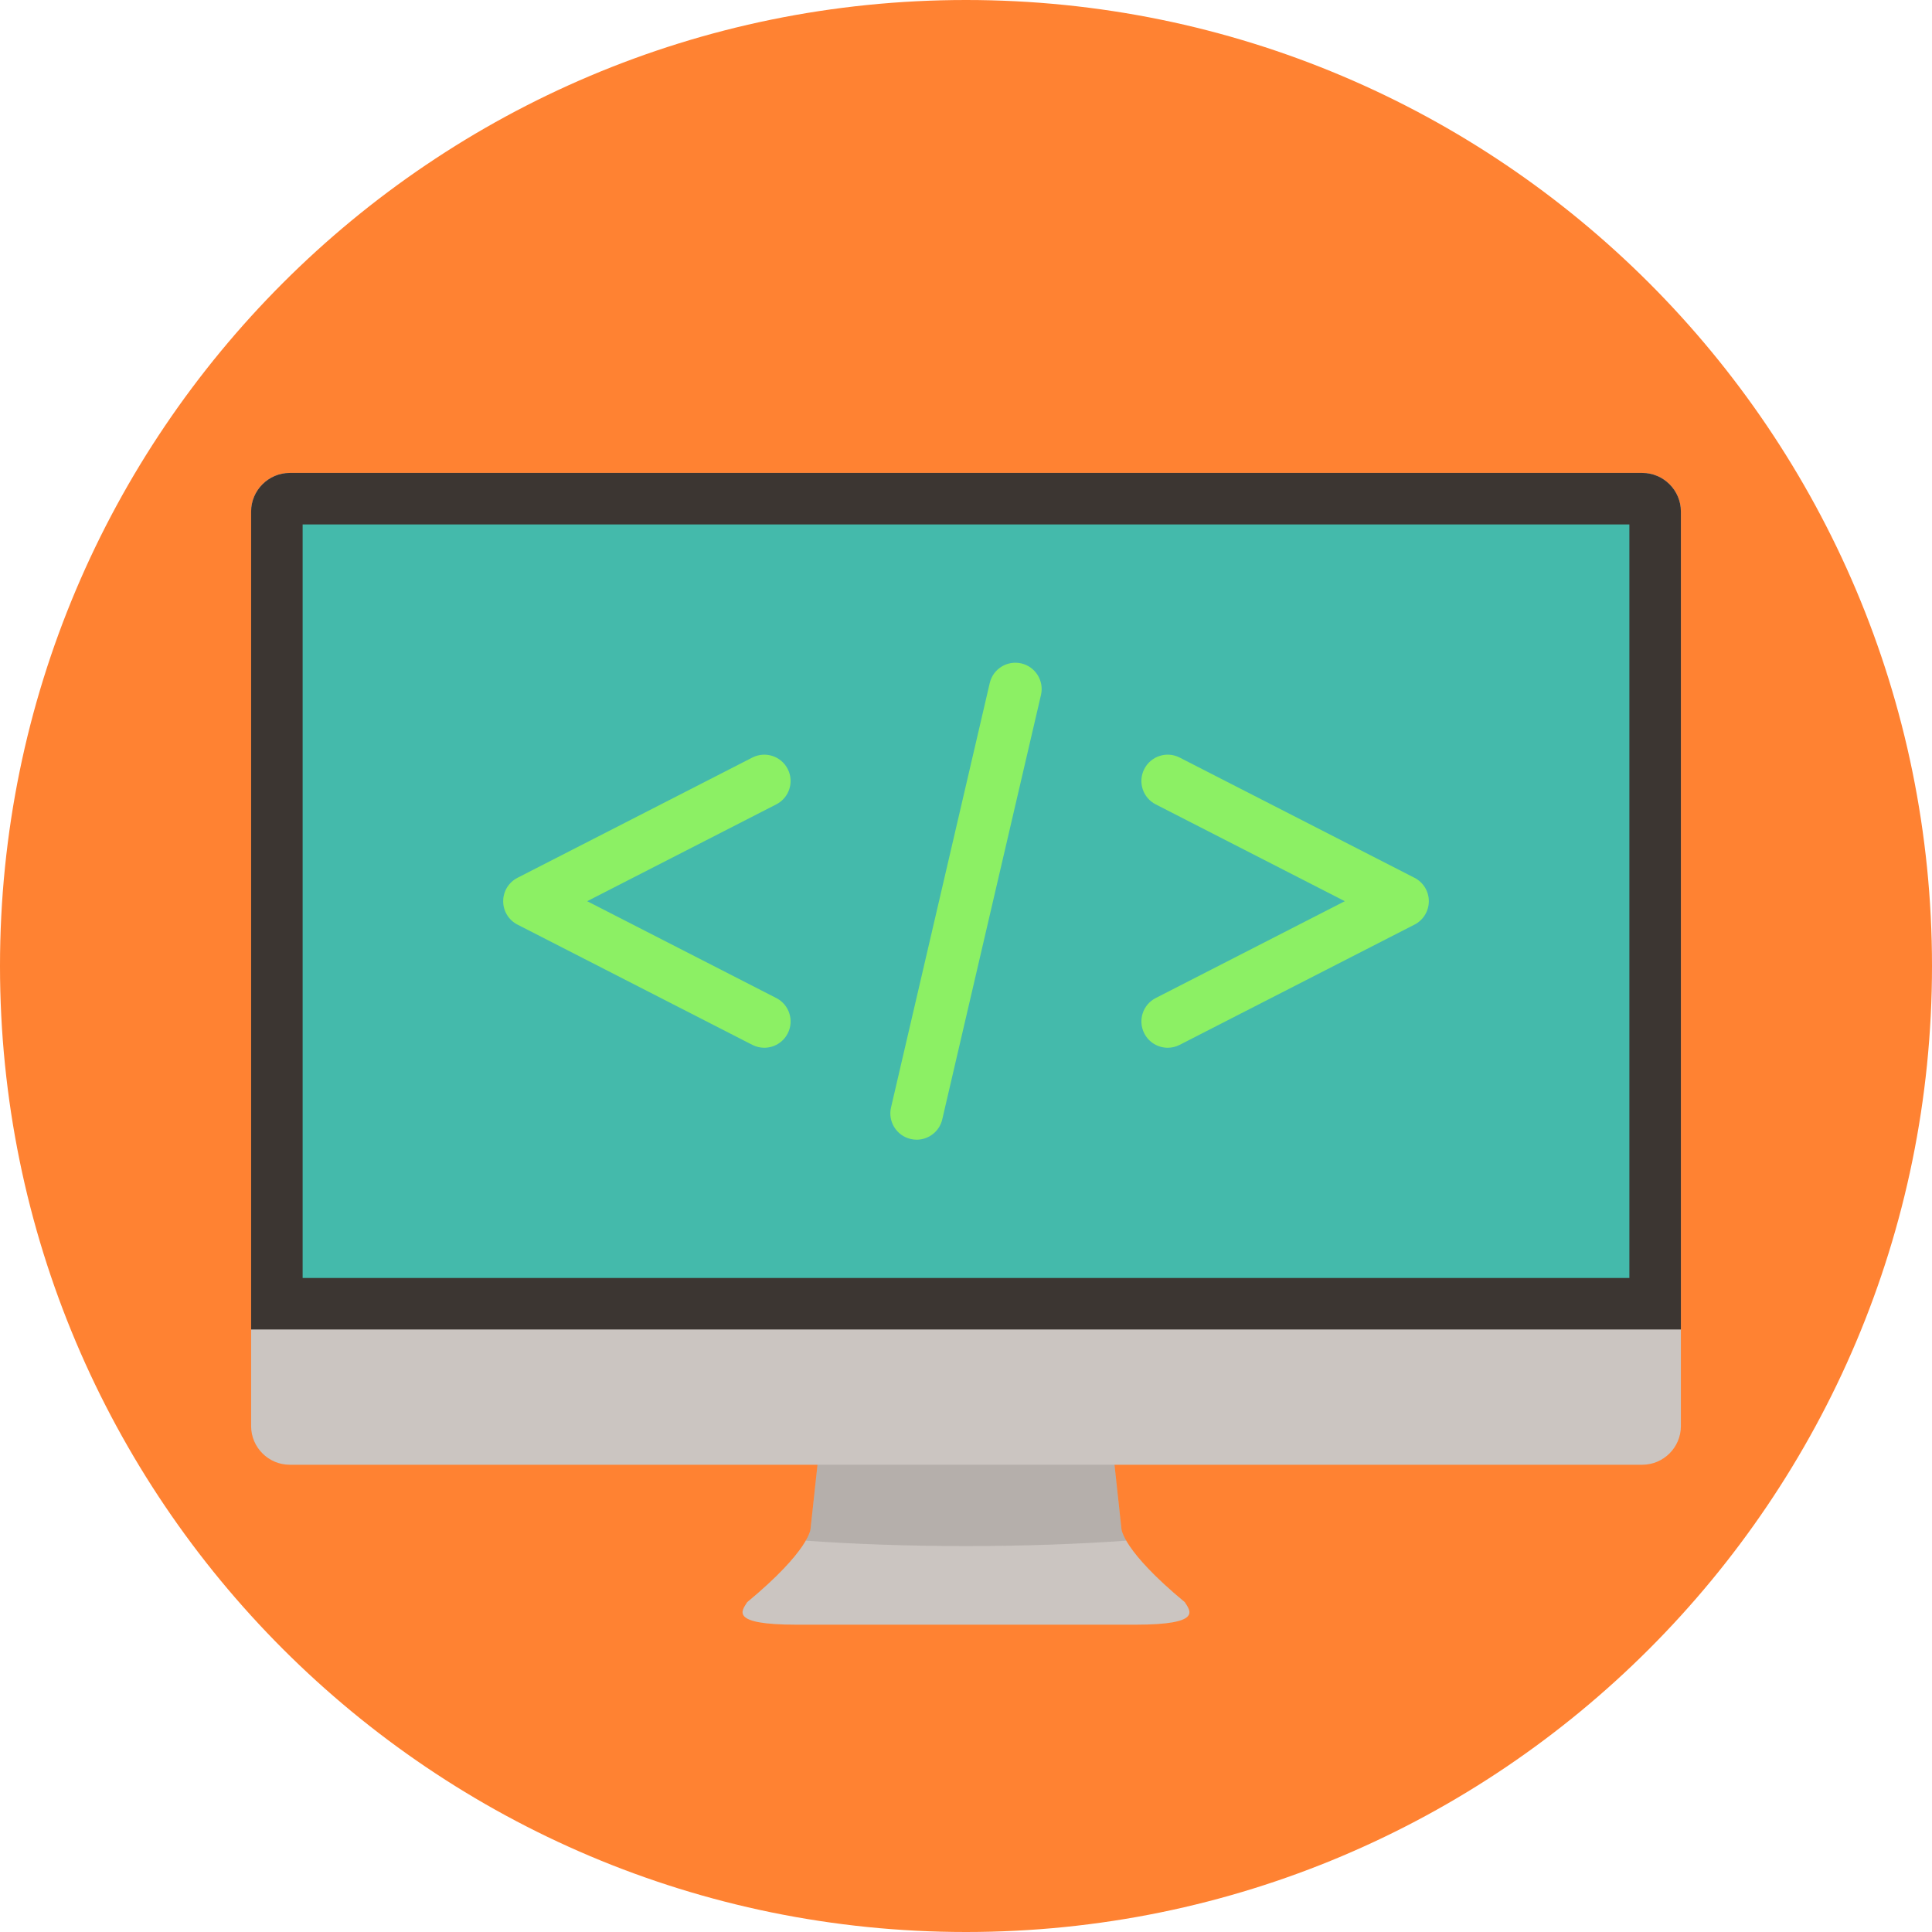
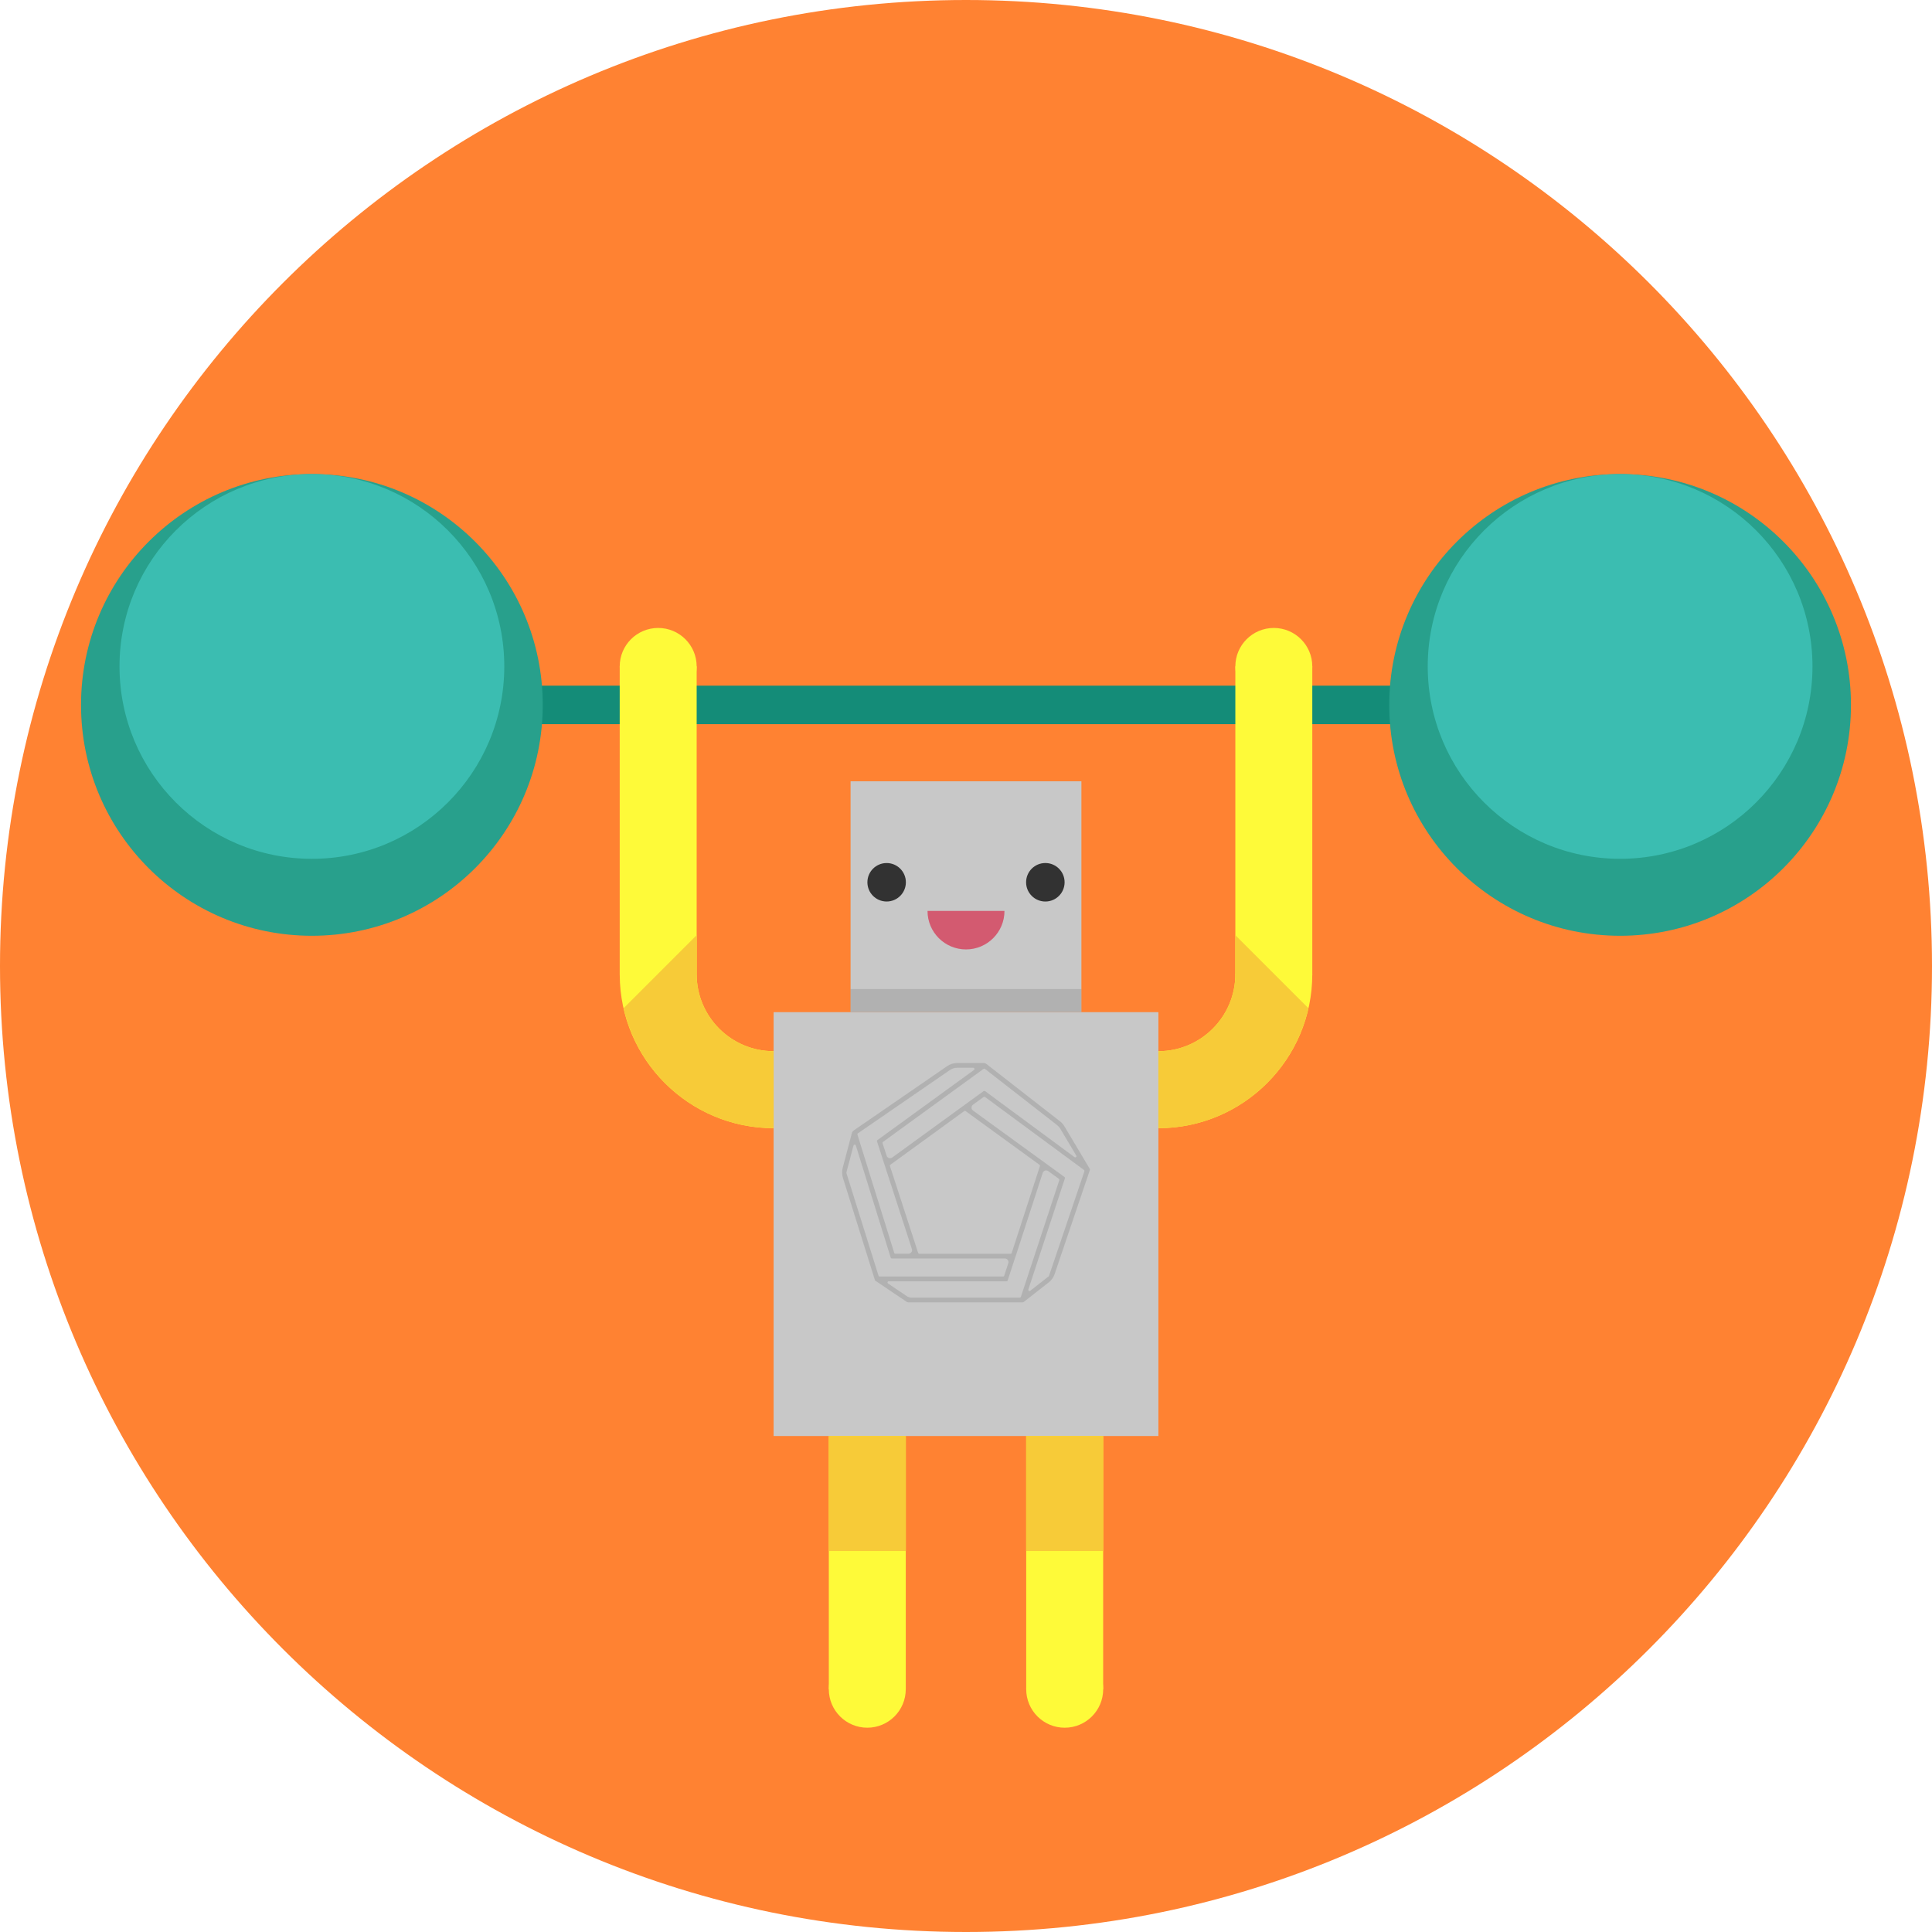
<svg xmlns="http://www.w3.org/2000/svg" version="1.1" id="Layer_1" x="0px" y="0px" width="140px" height="140px" viewBox="0 0 140 140" enable-background="new 0 0 140 140" xml:space="preserve">
  <circle fill="#FF8232" cx="70" cy="70" r="70" />
-   <g opacity="0.95">
+   <g>
+     <rect x="36.262" y="49.686" fill="#148C78" width="67.476" height="2.789" />
+     <rect x="61.635" y="56.614" fill="#C8C8C8" width="16.728" height="16.73" />
+     <rect x="56.059" y="73.344" fill="#C8C8C8" width="27.883" height="30.715" />
+     <rect x="61.635" y="71.67" opacity="0.15" fill="#323232" width="16.728" height="1.674" />
    <g>
-       <path fill="#C8C8C8" d="M85.855,116.098c-4.511-3.734-4.589-5.294-4.589-5.294l-0.7-6.451H73.59h-7.18h-6.976l-0.701,6.451    c0,0-0.078,1.56-4.589,5.294c-0.389,0.622-1.322,1.633,3.579,1.633c2.691,0,6.131,0,8.688,0c1.946,0,3.38,0,3.578,0    c0.016,0,0.024,0,0.024,0h3.578c2.557,0,5.997,0,8.688,0C87.178,117.73,86.245,116.72,85.855,116.098z" />
-       <path opacity="0.15" fill="#323232" d="M70,112.034c4.183,0,8.131-0.143,11.611-0.393c-0.331-0.571-0.345-0.838-0.345-0.838    l-0.7-6.451H73.59h-7.18h-6.976l-0.701,6.451c0,0-0.014,0.267-0.345,0.838C61.869,111.892,65.817,112.034,70,112.034z" />
+       <circle fill="#323232" cx="64.249" cy="63.933" r="1.394" />
+       <circle fill="#323232" cx="75.75" cy="63.933" r="1.395" />
+     </g>
+     <path fill="#FEFA39" d="M50.483,70.598V48.292h-5.577v22.35h0.002c0.023,6.129,5.015,11.109,11.15,11.109v-5.578   C52.984,76.174,50.483,73.674,50.483,70.598z" />
+     <rect x="89.518" y="48.292" fill="#FEFA39" width="5.576" height="22.35" />
+     <g>
+       <path fill="#FEFA39" d="M83.941,81.752c6.148,0,11.152-5.004,11.152-11.154h-5.576c0,3.076-2.502,5.576-5.576,5.576V81.752z" />
+     </g>
+     <circle fill="#FEFA39" cx="47.695" cy="48.292" r="2.788" />
+     <circle fill="#FEFA39" cx="92.306" cy="48.292" r="2.788" />
+     <g>
+       <rect x="74.363" y="104.059" fill="#FEFA39" width="5.576" height="18.35" />
+       <circle fill="#FEFA39" cx="77.152" cy="122.408" r="2.789" />
    </g>
    <g>
-       <path fill="#C8C8C8" d="M121.804,103.341c0,1.54-1.26,2.8-2.8,2.8H20.997c-1.541,0-2.8-1.26-2.8-2.8v-66.27    c0-1.542,1.26-2.802,2.8-2.802h98.007c1.54,0,2.8,1.26,2.8,2.802V103.341z" />
+       <rect x="60.059" y="104.059" fill="#FEFA39" width="5.577" height="18.35" />
+       <circle fill="#FEFA39" cx="62.847" cy="122.408" r="2.788" />
    </g>
-     <path fill="#323232" d="M119.004,34.27H20.997c-1.541,0-2.8,1.26-2.8,2.802V96.34h103.607V37.071   C121.804,35.529,120.544,34.27,119.004,34.27z" />
-     <rect x="21.93" y="38.003" fill="#3BBDB1" width="96.141" height="54.604" />
-   </g>
-   <g>
-     <g>
-       <path fill="#8CF064" d="M84.617,75.924c-0.692,0-1.36-0.379-1.697-1.039c-0.48-0.936-0.11-2.084,0.827-2.563l13.703-7.018    l-13.703-7.016c-0.938-0.479-1.308-1.628-0.827-2.564c0.479-0.937,1.628-1.309,2.564-0.828l17.017,8.713    c0.637,0.326,1.037,0.98,1.037,1.695c0,0.716-0.4,1.371-1.037,1.697l-17.017,8.713C85.206,75.856,84.909,75.924,84.617,75.924z" />
-     </g>
-     <g>
-       <path fill="#8CF064" d="M55.383,75.924c-0.293,0-0.589-0.067-0.867-0.21l-17.017-8.713c-0.637-0.326-1.037-0.981-1.037-1.697    c0-0.715,0.4-1.369,1.037-1.695l17.017-8.713c0.938-0.48,2.085-0.108,2.564,0.828c0.48,0.937,0.11,2.085-0.828,2.564L42.55,65.304    l13.703,7.018c0.938,0.479,1.308,1.628,0.828,2.563C56.743,75.545,56.075,75.924,55.383,75.924z" />
-     </g>
-     <g>
-       <path fill="#8CF064" d="M66.426,82.586c-0.143,0-0.288-0.017-0.434-0.05c-1.025-0.238-1.663-1.264-1.424-2.288l7.152-30.75    c0.238-1.026,1.262-1.661,2.288-1.425c1.025,0.238,1.662,1.263,1.425,2.287L68.28,81.112    C68.076,81.991,67.292,82.586,66.426,82.586z" />
-     </g>
+     <circle fill="#28A08C" cx="117.399" cy="51.081" r="16.729" />
+     <circle fill="#28A08C" cx="22.6" cy="51.081" r="16.729" />
+     <circle fill="#3BBDB1" cx="22.601" cy="48.292" r="13.941" />
+     <circle fill="#3BBDB1" cx="117.399" cy="48.292" r="13.94" />
+     <path fill="#F7CB38" d="M45.19,73.059c1.124,4.969,5.566,8.693,10.869,8.693v-5.578c-3.075,0-5.576-2.5-5.576-5.576v-2.832   L45.19,73.059z" />
+     <path fill="#F7CB38" d="M94.811,73.059c-1.125,4.969-5.566,8.693-10.869,8.693v-5.578c3.074,0,5.576-2.5,5.576-5.576v-2.832   L94.811,73.059z" />
+     <path opacity="0.6" fill="#DA1036" d="M70,68.799c1.54,0,2.788-1.249,2.788-2.789h-5.576C67.211,67.55,68.46,68.799,70,68.799z" />
+     <rect x="60.059" y="104.059" fill="#F7CB38" width="5.584" height="8.334" />
+     <rect x="74.357" y="104.059" fill="#F7CB38" width="5.584" height="8.334" />
+     <path opacity="0.15" fill="#323232" d="M77.135,81.621c-0.086-0.145-0.197-0.27-0.33-0.373l-5.322-4.146   c-0.061-0.049-0.137-0.074-0.213-0.074h-1.906c-0.262,0-0.514,0.078-0.73,0.229l-6.766,4.656c-0.068,0.047-0.118,0.117-0.139,0.197   l-0.659,2.496c-0.067,0.254-0.061,0.518,0.017,0.768l2.302,7.357l0.019,0.059l2.308,1.557c0.033,0.01,0.064,0.02,0.097,0.029h8.274   c0.039,0,0.078-0.014,0.107-0.037l1.814-1.422c0.191-0.15,0.334-0.352,0.412-0.584l2.547-7.52c0.018-0.049,0.012-0.102-0.016-0.145   L77.135,81.621z M71.271,77.457c0.031-0.021,0.074-0.021,0.105,0.002l5.215,4.062c0.098,0.078,0.18,0.17,0.244,0.277l1.154,1.936   c0.049,0.082-0.049,0.172-0.125,0.115l-6.484-4.785c-0.031-0.021-0.072-0.021-0.104,0l-6.627,4.816   c-0.144,0.104-0.347,0.037-0.401-0.131l-0.292-0.906c-0.011-0.035,0.001-0.074,0.032-0.096L71.271,77.457z M69.974,80.516   l5.348,3.887c0.031,0.021,0.045,0.061,0.033,0.098l-2.043,6.289c-0.012,0.035-0.045,0.059-0.084,0.059h-6.611   c-0.038,0-0.071-0.023-0.083-0.059L64.491,84.5c-0.012-0.037,0.001-0.076,0.031-0.098l5.349-3.887   C69.903,80.494,69.944,80.494,69.974,80.516z M62.169,82.125l6.662-4.584c0.157-0.109,0.342-0.166,0.533-0.166h1.164   c0.084,0,0.119,0.107,0.051,0.158l-6.997,5.082c-0.03,0.021-0.043,0.061-0.031,0.096l0.514,1.596h0l2.014,6.201   c0.055,0.168-0.071,0.34-0.248,0.34h-0.948c-0.038,0-0.072-0.023-0.083-0.061l-2.664-8.564   C62.124,82.186,62.138,82.146,62.169,82.125z M63.661,92.439l-2.325-7.432c0-0.016,0-0.031-0.001-0.049l0.514-1.947   c0.023-0.084,0.141-0.086,0.167-0.004l2.527,8.127c0.011,0.035,0.045,0.061,0.083,0.061h8.19c0.178,0,0.303,0.174,0.248,0.342   l-0.295,0.902c-0.012,0.037-0.045,0.061-0.082,0.061h-8.943C63.706,92.5,63.672,92.475,63.661,92.439z M73.98,93.967   c-0.012,0.037-0.045,0.061-0.082,0.061h-7.928c-0.066-0.02-0.128-0.039-0.194-0.059l-1.426-0.963   c-0.071-0.047-0.037-0.158,0.048-0.158h8.541c0.037,0,0.07-0.025,0.082-0.061l0.559-1.711l-0.162-0.053v-0.002l0.166,0.055   l1.975-6.082c0.055-0.168,0.258-0.234,0.4-0.129l0.77,0.557c0.029,0.023,0.043,0.062,0.031,0.098L73.98,93.967z M78.578,84.881   l-2.564,7.572c-0.01,0.014-0.02,0.025-0.029,0.039l-1.328,1.041c-0.068,0.055-0.164-0.014-0.137-0.096l2.648-8.049   c0.012-0.037,0-0.076-0.031-0.098l-1.457-1.059l0,0l-5.172-3.758c-0.142-0.104-0.142-0.316,0-0.422l0.768-0.557   c0.031-0.023,0.072-0.023,0.104,0l7.168,5.287C78.576,84.807,78.59,84.846,78.578,84.881z" />
  </g>
</svg>
